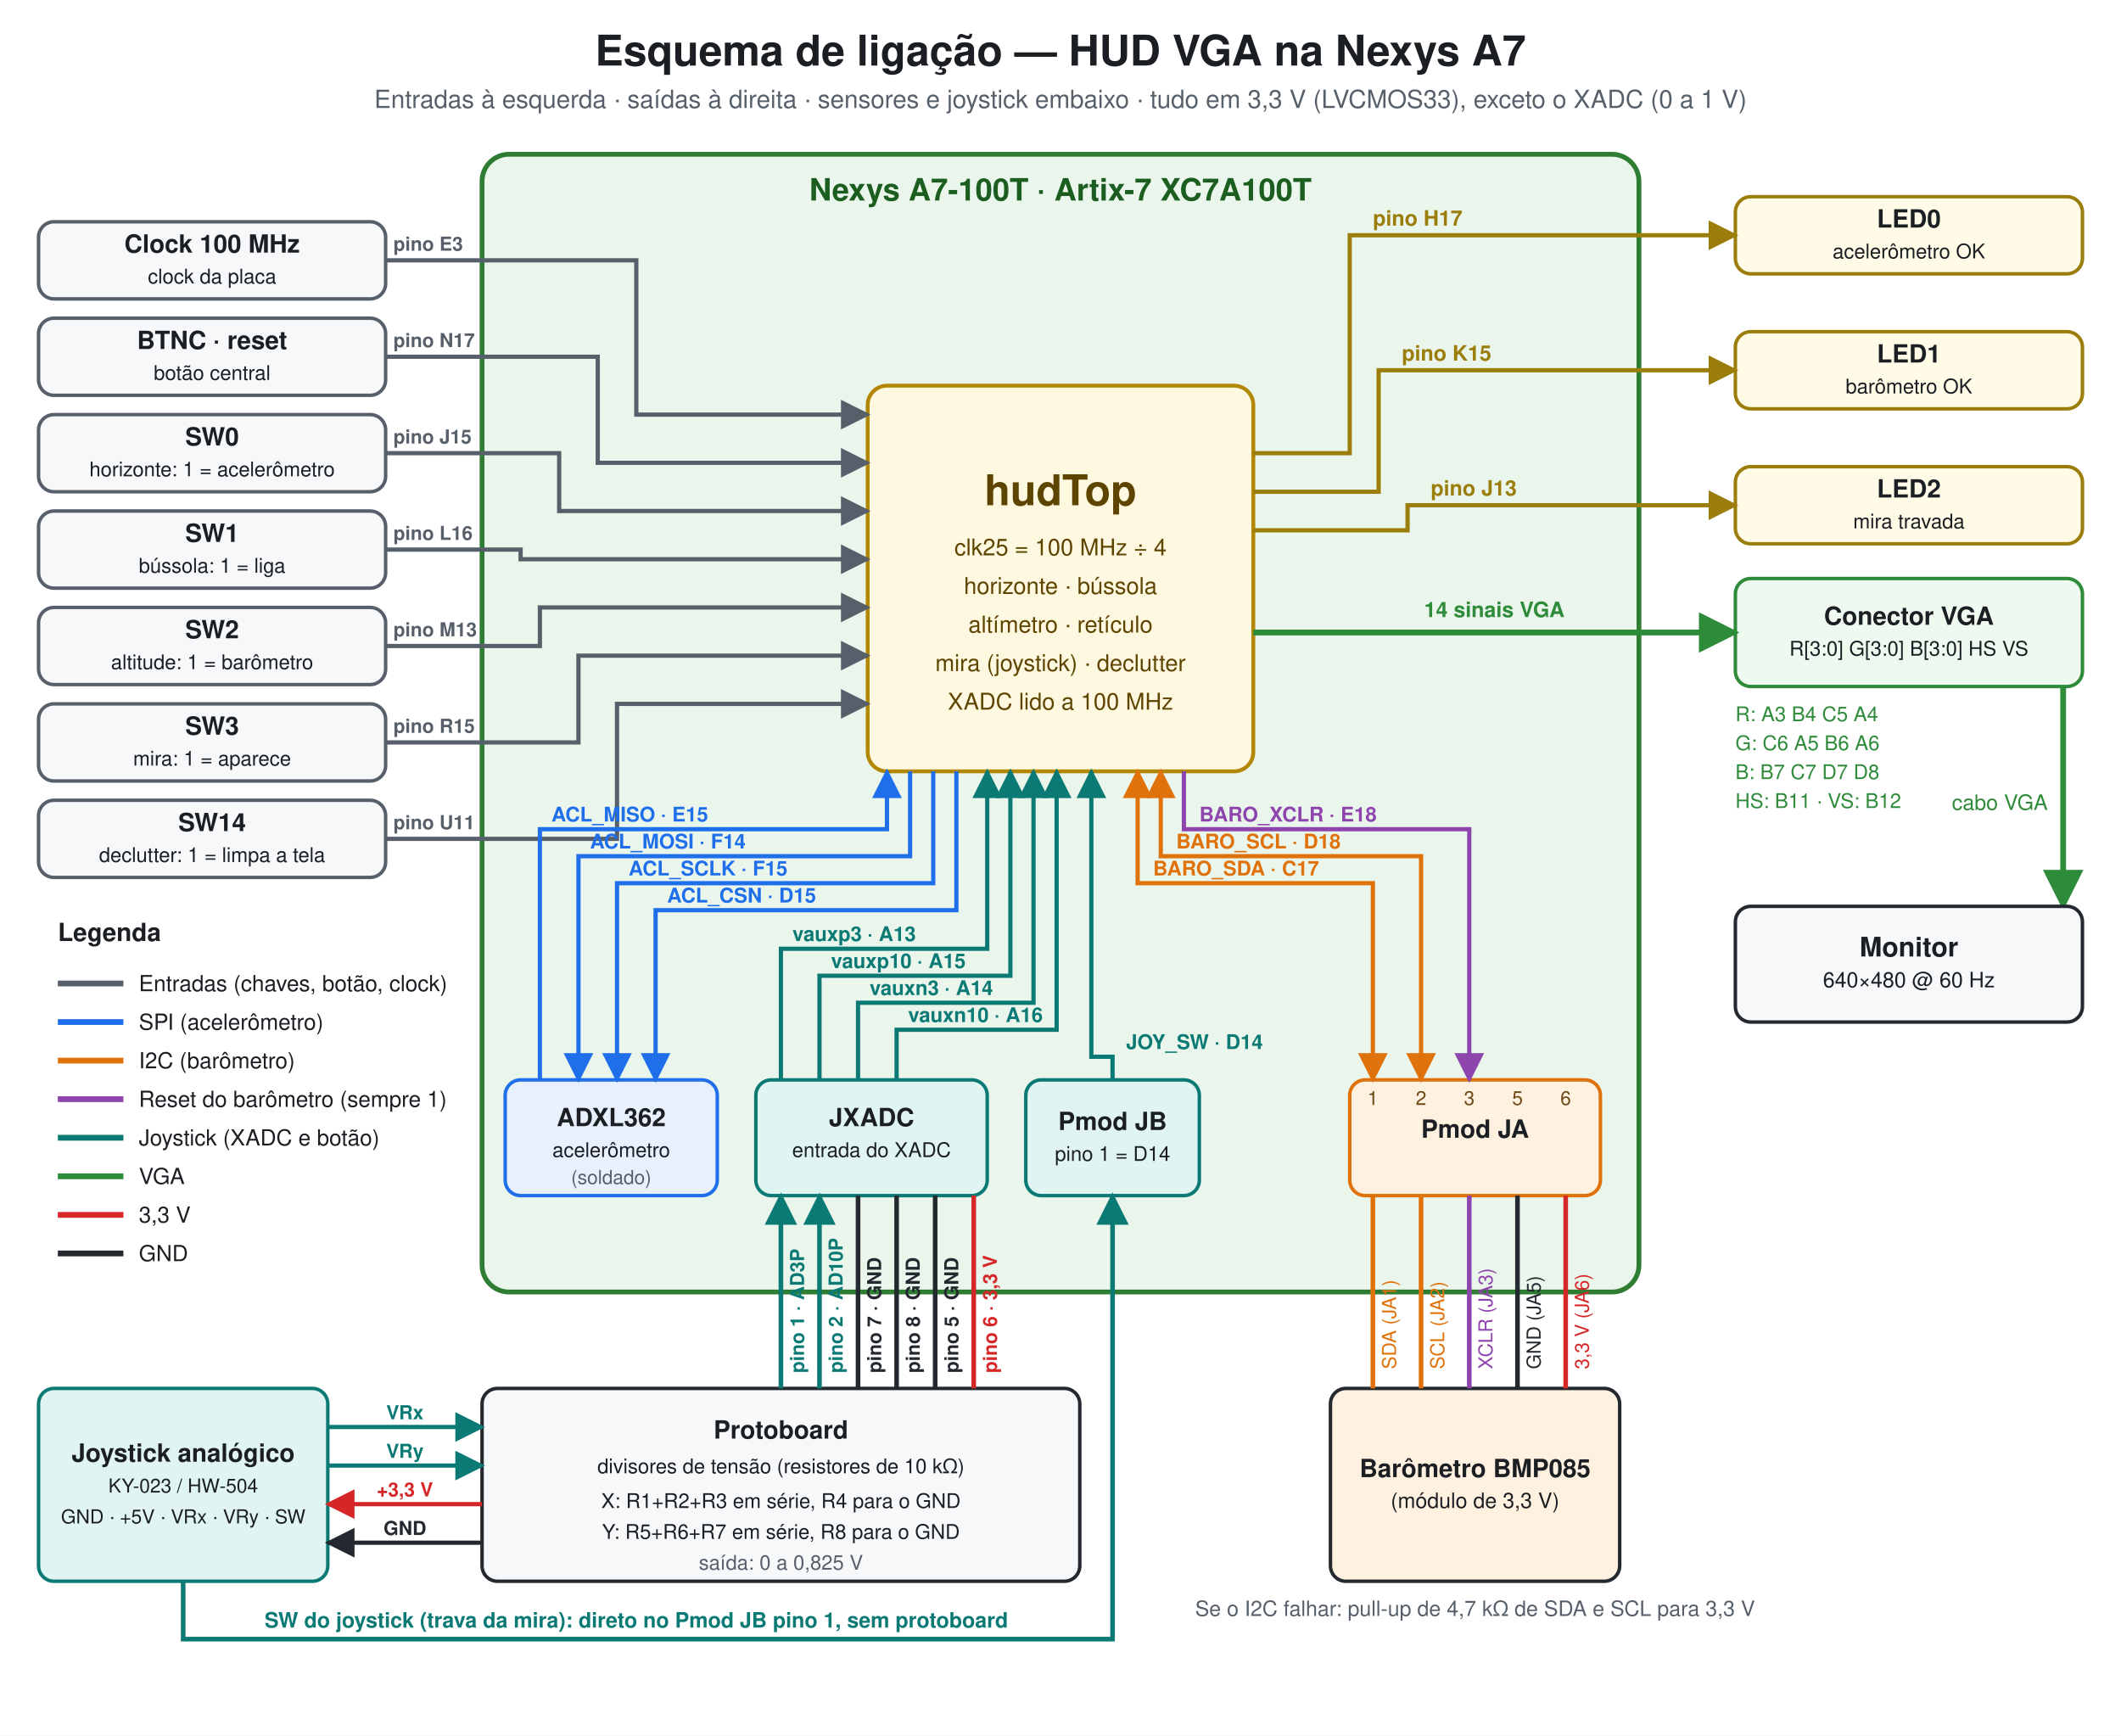
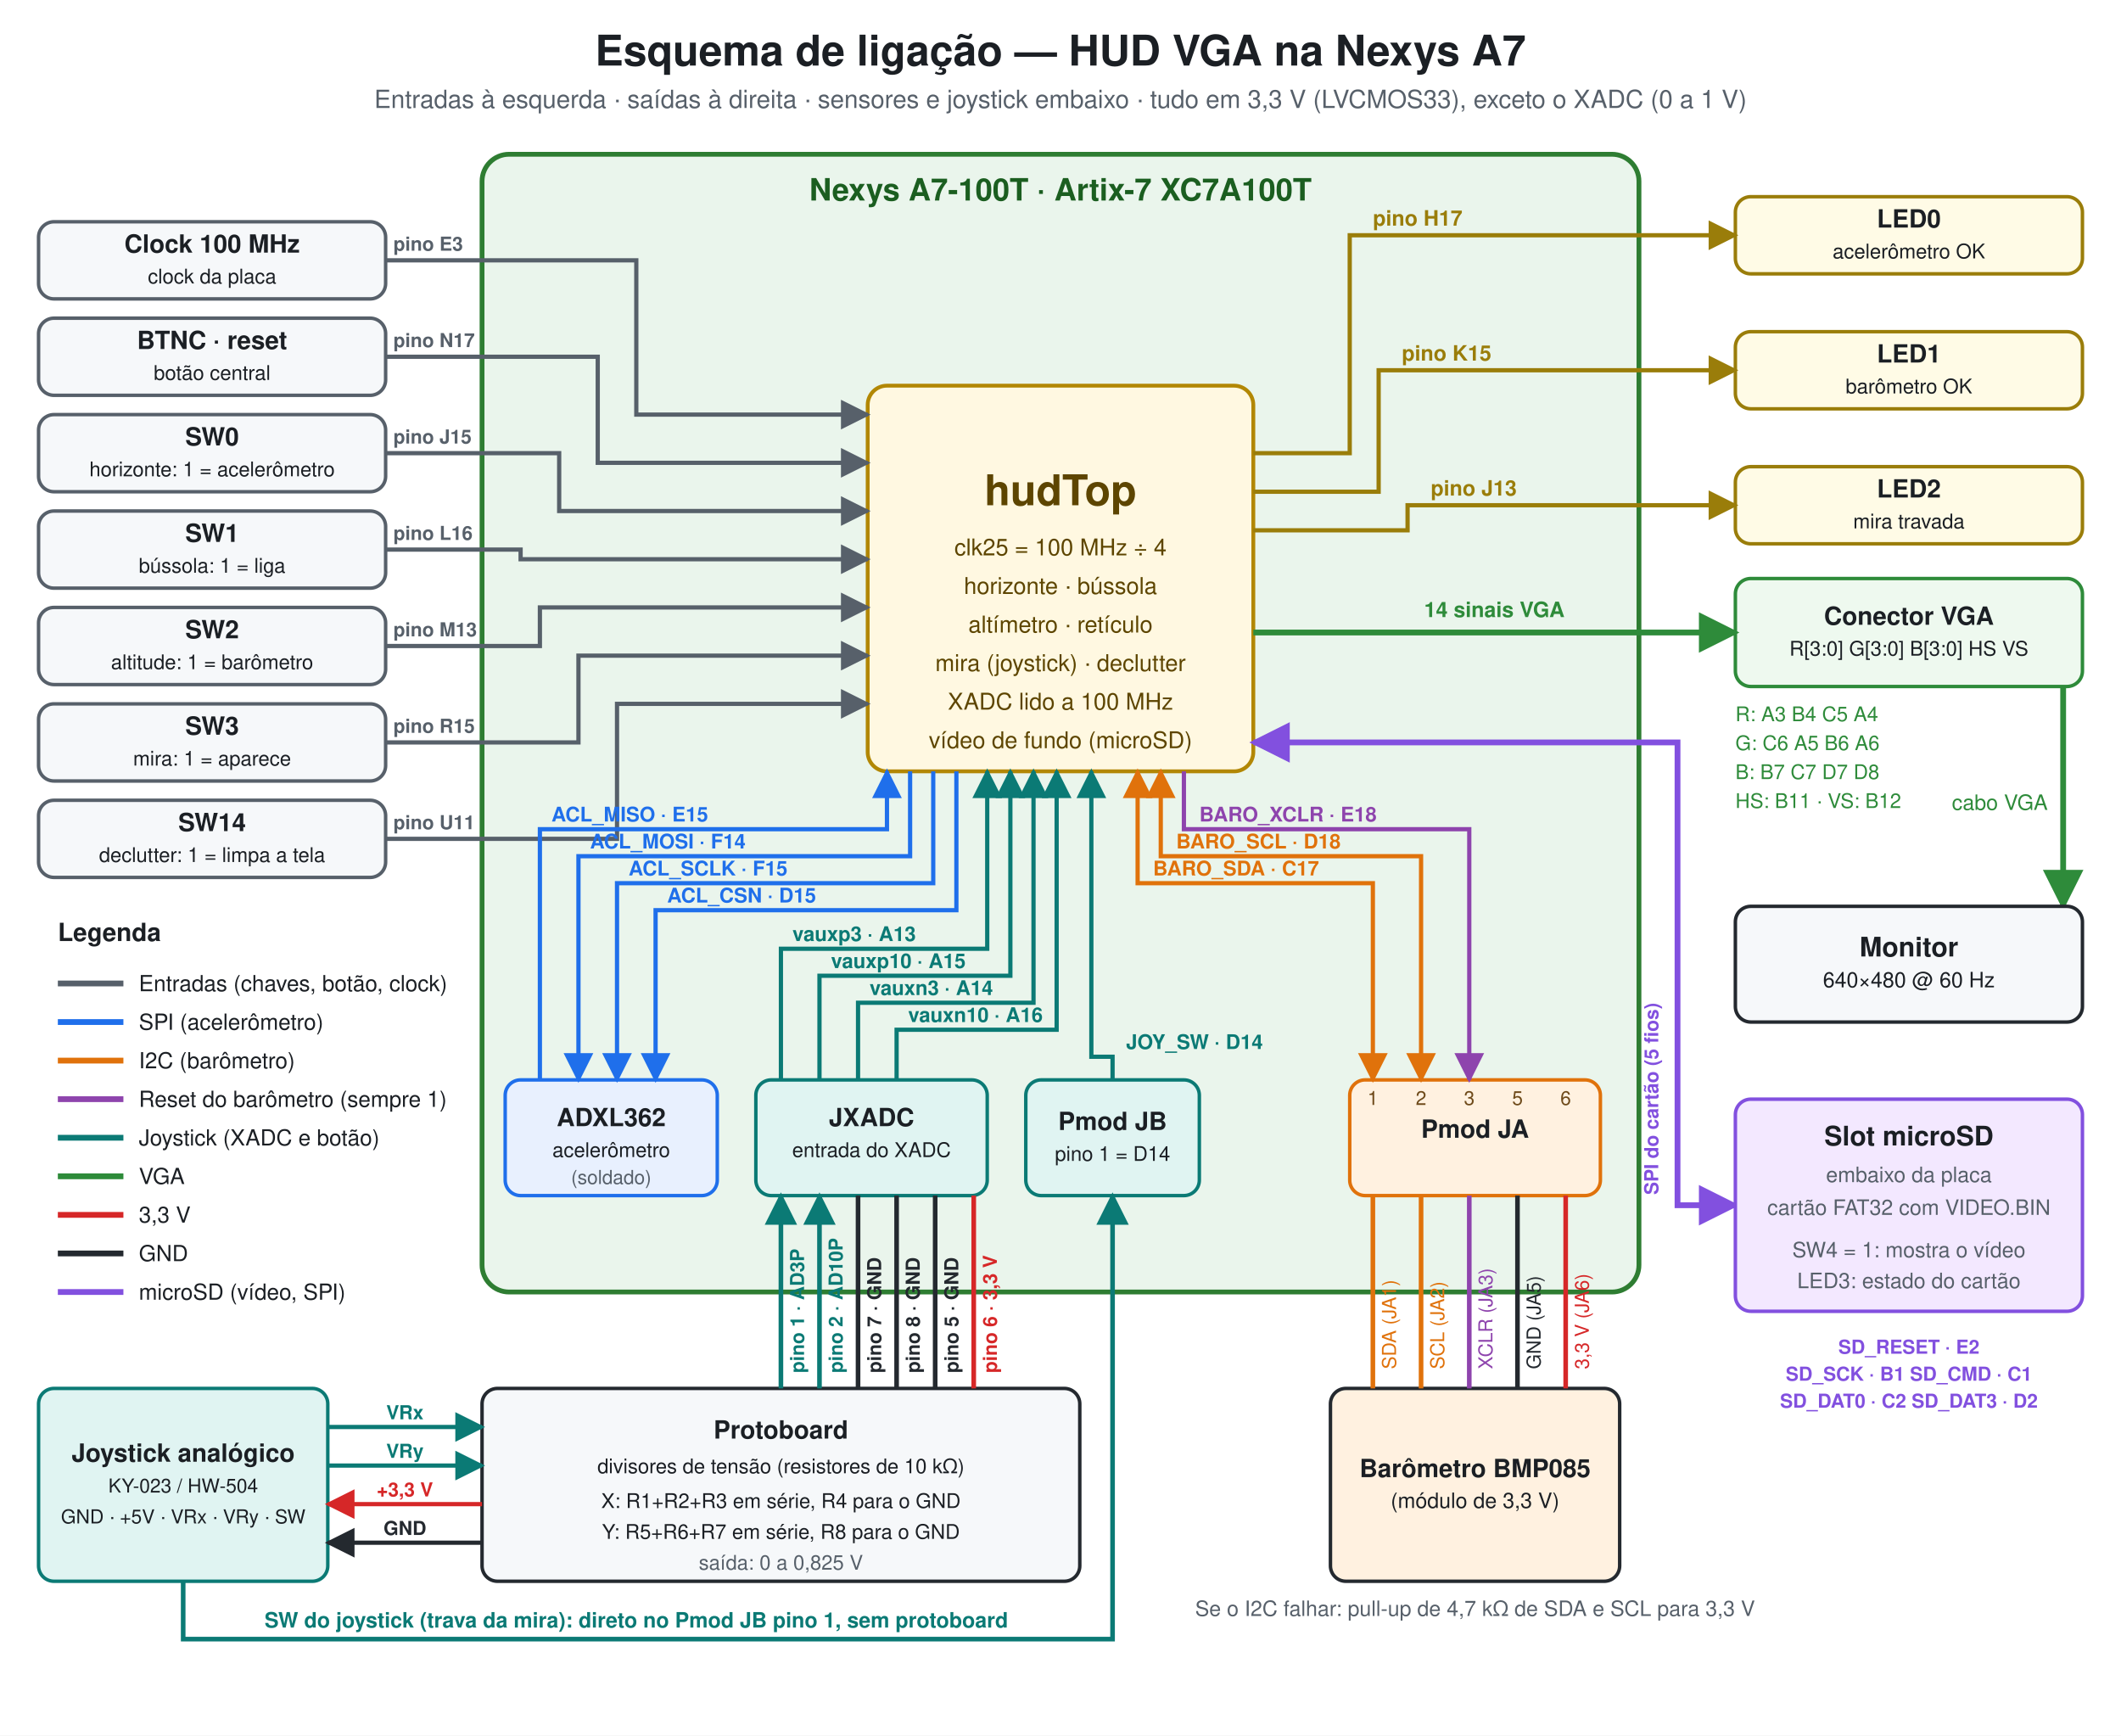
<svg xmlns="http://www.w3.org/2000/svg" viewBox="0 0 1100 900" width="1100" height="900" font-family="Segoe UI, Helvetica, Arial, sans-serif">
  <defs>
    <marker id="ar" viewBox="0 0 10 10" refX="9" refY="5" markerWidth="7" markerHeight="7" orient="auto-start-reverse">
      <path d="M0,0 L10,5 L0,10 z" fill="context-stroke" />
    </marker>
  </defs>
  <rect width="1100" height="900" fill="#ffffff" />
  <text x="550" y="34" text-anchor="middle" font-size="22" font-weight="700" fill="#1b1f24">Esquema de ligação — HUD VGA na Nexys A7</text>
  <text x="550" y="56" text-anchor="middle" font-size="13" font-weight="400" fill="#57606a">Entradas à esquerda · saídas à direita · sensores e joystick embaixo · tudo em 3,3 V (LVCMOS33), exceto o XADC (0 a 1 V)</text>
  <rect x="250" y="80" width="600" height="590" rx="14" fill="#eaf5ec" stroke="#2e7d32" stroke-width="2.5" />
  <text x="550" y="104" text-anchor="middle" font-size="16" font-weight="700" fill="#1b5e20">Nexys A7-100T · Artix-7 XC7A100T</text>
  <rect x="450" y="200" width="200" height="200" rx="10" fill="#fff8e1" stroke="#b28704" stroke-width="2" />
  <text x="550" y="262" text-anchor="middle" font-size="22" font-weight="700" fill="#5d4500">hudTop</text>
  <text x="550" y="288" text-anchor="middle" font-size="12" font-weight="400" fill="#5d4500">clk25 = 100 MHz ÷ 4</text>
  <text x="550" y="308" text-anchor="middle" font-size="12" font-weight="400" fill="#5d4500">horizonte · bússola</text>
  <text x="550" y="328" text-anchor="middle" font-size="12" font-weight="400" fill="#5d4500">altímetro · retículo</text>
  <text x="550" y="348" text-anchor="middle" font-size="12" font-weight="400" fill="#5d4500">mira (joystick) · declutter</text>
  <text x="550" y="368" text-anchor="middle" font-size="12" font-weight="400" fill="#5d4500">XADC lido a 100 MHz</text>
+   <text x="550" y="388" text-anchor="middle" font-size="12" font-weight="400" fill="#5d4500">vídeo de fundo (microSD)</text>
  <rect x="20" y="115" width="180" height="40" rx="8" fill="#f6f8fa" stroke="#57606a" stroke-width="1.8" />
  <text x="110.0" y="131.0" text-anchor="middle" font-size="13" font-weight="700" fill="#1b1f24">Clock 100 MHz</text>
  <text x="110.0" y="147.0" text-anchor="middle" font-size="10.5" font-weight="400" fill="#1b1f24">clock da placa</text>
  <path d="M200,135 H330 V215 H450" fill="none" stroke="#57606a" stroke-width="2.2" marker-end="url(#ar)" />
  <text x="204" y="130" text-anchor="start" font-size="10" font-weight="700" fill="#57606a">pino E3</text>
  <rect x="20" y="165" width="180" height="40" rx="8" fill="#f6f8fa" stroke="#57606a" stroke-width="1.8" />
  <text x="110.0" y="181.0" text-anchor="middle" font-size="13" font-weight="700" fill="#1b1f24">BTNC · reset</text>
  <text x="110.0" y="197.0" text-anchor="middle" font-size="10.5" font-weight="400" fill="#1b1f24">botão central</text>
  <path d="M200,185 H310 V240 H450" fill="none" stroke="#57606a" stroke-width="2.2" marker-end="url(#ar)" />
  <text x="204" y="180" text-anchor="start" font-size="10" font-weight="700" fill="#57606a">pino N17</text>
  <rect x="20" y="215" width="180" height="40" rx="8" fill="#f6f8fa" stroke="#57606a" stroke-width="1.8" />
  <text x="110.0" y="231.0" text-anchor="middle" font-size="13" font-weight="700" fill="#1b1f24">SW0</text>
  <text x="110.0" y="247.0" text-anchor="middle" font-size="10.5" font-weight="400" fill="#1b1f24">horizonte: 1 = acelerômetro</text>
  <path d="M200,235 H290 V265 H450" fill="none" stroke="#57606a" stroke-width="2.2" marker-end="url(#ar)" />
  <text x="204" y="230" text-anchor="start" font-size="10" font-weight="700" fill="#57606a">pino J15</text>
  <rect x="20" y="265" width="180" height="40" rx="8" fill="#f6f8fa" stroke="#57606a" stroke-width="1.8" />
  <text x="110.0" y="281.0" text-anchor="middle" font-size="13" font-weight="700" fill="#1b1f24">SW1</text>
  <text x="110.0" y="297.0" text-anchor="middle" font-size="10.5" font-weight="400" fill="#1b1f24">bússola: 1 = liga</text>
  <path d="M200,285 H270 V290 H450" fill="none" stroke="#57606a" stroke-width="2.2" marker-end="url(#ar)" />
  <text x="204" y="280" text-anchor="start" font-size="10" font-weight="700" fill="#57606a">pino L16</text>
  <rect x="20" y="315" width="180" height="40" rx="8" fill="#f6f8fa" stroke="#57606a" stroke-width="1.8" />
  <text x="110.0" y="331.0" text-anchor="middle" font-size="13" font-weight="700" fill="#1b1f24">SW2</text>
  <text x="110.0" y="347.0" text-anchor="middle" font-size="10.5" font-weight="400" fill="#1b1f24">altitude: 1 = barômetro</text>
  <path d="M200,335 H280 V315 H450" fill="none" stroke="#57606a" stroke-width="2.2" marker-end="url(#ar)" />
  <text x="204" y="330" text-anchor="start" font-size="10" font-weight="700" fill="#57606a">pino M13</text>
  <rect x="20" y="365" width="180" height="40" rx="8" fill="#f6f8fa" stroke="#57606a" stroke-width="1.8" />
  <text x="110.0" y="381.0" text-anchor="middle" font-size="13" font-weight="700" fill="#1b1f24">SW3</text>
  <text x="110.0" y="397.0" text-anchor="middle" font-size="10.5" font-weight="400" fill="#1b1f24">mira: 1 = aparece</text>
  <path d="M200,385 H300 V340 H450" fill="none" stroke="#57606a" stroke-width="2.2" marker-end="url(#ar)" />
  <text x="204" y="380" text-anchor="start" font-size="10" font-weight="700" fill="#57606a">pino R15</text>
  <rect x="20" y="415" width="180" height="40" rx="8" fill="#f6f8fa" stroke="#57606a" stroke-width="1.8" />
  <text x="110.0" y="431.0" text-anchor="middle" font-size="13" font-weight="700" fill="#1b1f24">SW14</text>
  <text x="110.0" y="447.0" text-anchor="middle" font-size="10.5" font-weight="400" fill="#1b1f24">declutter: 1 = limpa a tela</text>
  <path d="M200,435 H320 V365 H450" fill="none" stroke="#57606a" stroke-width="2.2" marker-end="url(#ar)" />
  <text x="204" y="430" text-anchor="start" font-size="10" font-weight="700" fill="#57606a">pino U11</text>
  <rect x="900" y="102" width="180" height="40" rx="8" fill="#fffbe6" stroke="#9a7d0a" stroke-width="1.8" />
  <text x="990.0" y="118.0" text-anchor="middle" font-size="13" font-weight="700" fill="#1b1f24">LED0</text>
  <text x="990.0" y="134.0" text-anchor="middle" font-size="10.5" font-weight="400" fill="#1b1f24">acelerômetro OK</text>
  <path d="M650,235 H700 V122 H900" fill="none" stroke="#9a7d0a" stroke-width="2.2" marker-end="url(#ar)" />
  <text x="712" y="117" text-anchor="start" font-size="11" font-weight="700" fill="#9a7d0a">pino H17</text>
  <rect x="900" y="172" width="180" height="40" rx="8" fill="#fffbe6" stroke="#9a7d0a" stroke-width="1.8" />
  <text x="990.0" y="188.0" text-anchor="middle" font-size="13" font-weight="700" fill="#1b1f24">LED1</text>
  <text x="990.0" y="204.0" text-anchor="middle" font-size="10.5" font-weight="400" fill="#1b1f24">barômetro OK</text>
  <path d="M650,255 H715 V192 H900" fill="none" stroke="#9a7d0a" stroke-width="2.2" marker-end="url(#ar)" />
  <text x="727" y="187" text-anchor="start" font-size="11" font-weight="700" fill="#9a7d0a">pino K15</text>
  <rect x="900" y="242" width="180" height="40" rx="8" fill="#fffbe6" stroke="#9a7d0a" stroke-width="1.8" />
  <text x="990.0" y="258.0" text-anchor="middle" font-size="13" font-weight="700" fill="#1b1f24">LED2</text>
  <text x="990.0" y="274.0" text-anchor="middle" font-size="10.5" font-weight="400" fill="#1b1f24">mira travada</text>
  <path d="M650,275 H730 V262 H900" fill="none" stroke="#9a7d0a" stroke-width="2.2" marker-end="url(#ar)" />
  <text x="742" y="257" text-anchor="start" font-size="11" font-weight="700" fill="#9a7d0a">pino J13</text>
  <rect x="900" y="300" width="180" height="56" rx="8" fill="#eef9ef" stroke="#2e8b3a" stroke-width="1.8" />
  <text x="990.0" y="324.0" text-anchor="middle" font-size="13" font-weight="700" fill="#1b1f24">Conector VGA</text>
  <text x="990.0" y="340.0" text-anchor="middle" font-size="10.5" font-weight="400" fill="#1b1f24">R[3:0] G[3:0] B[3:0] HS VS</text>
  <path d="M650,328 H900" fill="none" stroke="#2e8b3a" stroke-width="3" marker-end="url(#ar)" />
  <text x="775" y="320" text-anchor="middle" font-size="11" font-weight="700" fill="#2e8b3a">14 sinais VGA</text>
  <text x="900" y="374" text-anchor="start" font-size="10.5" font-weight="400" fill="#2e8b3a">R: A3 B4 C5 A4</text>
  <text x="900" y="389" text-anchor="start" font-size="10.5" font-weight="400" fill="#2e8b3a">G: C6 A5 B6 A6</text>
  <text x="900" y="404" text-anchor="start" font-size="10.5" font-weight="400" fill="#2e8b3a">B: B7 C7 D7 D8</text>
  <text x="900" y="419" text-anchor="start" font-size="10.5" font-weight="400" fill="#2e8b3a">HS: B11 · VS: B12</text>
  <path d="M1070,356 V470" fill="none" stroke="#2e8b3a" stroke-width="3" marker-end="url(#ar)" />
  <text x="1062" y="420" text-anchor="end" font-size="11" font-weight="400" fill="#2e8b3a">cabo VGA</text>
  <rect x="900" y="470" width="180" height="60" rx="8" fill="#f6f8fa" stroke="#24292f" stroke-width="1.8" />
  <text x="990.0" y="496.0" text-anchor="middle" font-size="14" font-weight="700" fill="#1b1f24">Monitor</text>
  <text x="990.0" y="512.0" text-anchor="middle" font-size="11" font-weight="400" fill="#1b1f24">640×480 @ 60 Hz</text>
  <rect x="262" y="560" width="110" height="60" rx="8" fill="#e8f0fe" stroke="#1f6feb" stroke-width="1.8" />
  <text x="317" y="584" text-anchor="middle" font-size="13" font-weight="700" fill="#1b1f24">ADXL362</text>
  <text x="317" y="600" text-anchor="middle" font-size="10.5" font-weight="400" fill="#1b1f24">acelerômetro</text>
  <text x="317" y="614" text-anchor="middle" font-size="10" font-weight="400" fill="#57606a">(soldado)</text>
  <path d="M280,560 V430 H460 V400" fill="none" stroke="#1f6feb" stroke-width="2.2" marker-end="url(#ar)" />
  <text x="286" y="426" text-anchor="start" font-size="10.5" font-weight="700" fill="#1f6feb">ACL_MISO · E15</text>
  <path d="M300,560 V444 H472 V400" fill="none" stroke="#1f6feb" stroke-width="2.2" marker-start="url(#ar)" />
  <text x="306" y="440" text-anchor="start" font-size="10.5" font-weight="700" fill="#1f6feb">ACL_MOSI · F14</text>
  <path d="M320,560 V458 H484 V400" fill="none" stroke="#1f6feb" stroke-width="2.2" marker-start="url(#ar)" />
  <text x="326" y="454" text-anchor="start" font-size="10.5" font-weight="700" fill="#1f6feb">ACL_SCLK · F15</text>
  <path d="M340,560 V472 H496 V400" fill="none" stroke="#1f6feb" stroke-width="2.2" marker-start="url(#ar)" />
  <text x="346" y="468" text-anchor="start" font-size="10.5" font-weight="700" fill="#1f6feb">ACL_CSN · D15</text>
  <rect x="392" y="560" width="120" height="60" rx="8" fill="#e0f4f2" stroke="#0b7a75" stroke-width="1.8" />
  <text x="452" y="584" text-anchor="middle" font-size="13" font-weight="700" fill="#1b1f24">JXADC</text>
  <text x="452" y="600" text-anchor="middle" font-size="10.5" font-weight="400" fill="#1b1f24">entrada do XADC</text>
  <path d="M405,560 V492 H512 V400" fill="none" stroke="#0b7a75" stroke-width="2.2" marker-end="url(#ar)" />
  <text x="411" y="488" text-anchor="start" font-size="10.5" font-weight="700" fill="#0b7a75">vauxp3 · A13</text>
  <path d="M425,560 V506 H524 V400" fill="none" stroke="#0b7a75" stroke-width="2.2" marker-end="url(#ar)" />
  <text x="431" y="502" text-anchor="start" font-size="10.5" font-weight="700" fill="#0b7a75">vauxp10 · A15</text>
  <path d="M445,560 V520 H536 V400" fill="none" stroke="#0b7a75" stroke-width="2.2" marker-end="url(#ar)" />
  <text x="451" y="516" text-anchor="start" font-size="10.5" font-weight="700" fill="#0b7a75">vauxn3 · A14</text>
  <path d="M465,560 V534 H548 V400" fill="none" stroke="#0b7a75" stroke-width="2.2" marker-end="url(#ar)" />
  <text x="471" y="530" text-anchor="start" font-size="10.5" font-weight="700" fill="#0b7a75">vauxn10 · A16</text>
  <rect x="532" y="560" width="90" height="60" rx="8" fill="#e0f4f2" stroke="#0b7a75" stroke-width="1.8" />
  <text x="577" y="586" text-anchor="middle" font-size="13" font-weight="700" fill="#1b1f24">Pmod JB</text>
  <text x="577" y="602" text-anchor="middle" font-size="10.5" font-weight="400" fill="#1b1f24">pino 1 = D14</text>
  <path d="M577,560 V548 H566 V400" fill="none" stroke="#0b7a75" stroke-width="2.2" marker-end="url(#ar)" />
  <text x="584" y="544" text-anchor="start" font-size="10.5" font-weight="700" fill="#0b7a75">JOY_SW · D14</text>
  <rect x="700" y="560" width="130" height="60" rx="8" fill="#fff1e0" stroke="#e0720b" stroke-width="1.8" />
  <text x="765" y="590" text-anchor="middle" font-size="13" font-weight="700" fill="#1b1f24">Pmod JA</text>
  <text x="712" y="573" text-anchor="middle" font-size="10" font-weight="400" fill="#6e4a1a">1</text>
  <text x="737" y="573" text-anchor="middle" font-size="10" font-weight="400" fill="#6e4a1a">2</text>
  <text x="762" y="573" text-anchor="middle" font-size="10" font-weight="400" fill="#6e4a1a">3</text>
  <text x="787" y="573" text-anchor="middle" font-size="10" font-weight="400" fill="#6e4a1a">5</text>
  <text x="812" y="573" text-anchor="middle" font-size="10" font-weight="400" fill="#6e4a1a">6</text>
  <path d="M762,560 V430 H614 V400" fill="none" stroke="#8e44ad" stroke-width="2.2" marker-start="url(#ar)" />
  <text x="622" y="426" text-anchor="start" font-size="10.5" font-weight="700" fill="#8e44ad">BARO_XCLR · E18</text>
  <path d="M737,560 V444 H602 V400" fill="none" stroke="#e0720b" stroke-width="2.2" marker-end="url(#ar)" marker-start="url(#ar)" />
  <text x="610" y="440" text-anchor="start" font-size="10.5" font-weight="700" fill="#e0720b">BARO_SCL · D18</text>
  <path d="M712,560 V458 H590 V400" fill="none" stroke="#e0720b" stroke-width="2.2" marker-end="url(#ar)" marker-start="url(#ar)" />
  <text x="598" y="454" text-anchor="start" font-size="10.5" font-weight="700" fill="#e0720b">BARO_SDA · C17</text>
  <rect x="20" y="720" width="150" height="100" rx="8" fill="#e0f4f2" stroke="#0b7a75" stroke-width="1.8" />
  <text x="95.0" y="758.0" text-anchor="middle" font-size="13" font-weight="700" fill="#1b1f24">Joystick analógico</text>
  <text x="95.0" y="774.0" text-anchor="middle" font-size="10" font-weight="400" fill="#1b1f24">KY-023 / HW-504</text>
  <text x="95.0" y="790.0" text-anchor="middle" font-size="10" font-weight="400" fill="#1b1f24">GND · +5V · VRx · VRy · SW</text>
  <rect x="250" y="720" width="310" height="100" rx="8" fill="#f6f8fa" stroke="#24292f" stroke-width="1.8" />
  <text x="405" y="746" text-anchor="middle" font-size="13" font-weight="700" fill="#1b1f24">Protoboard</text>
  <text x="405" y="764" text-anchor="middle" font-size="10.5" font-weight="400" fill="#1b1f24">divisores de tensão (resistores de 10 kΩ)</text>
  <text x="405" y="782" text-anchor="middle" font-size="10.5" font-weight="400" fill="#1b1f24">X: R1+R2+R3 em série, R4 para o GND</text>
  <text x="405" y="798" text-anchor="middle" font-size="10.5" font-weight="400" fill="#1b1f24">Y: R5+R6+R7 em série, R8 para o GND</text>
  <text x="405" y="814" text-anchor="middle" font-size="10.5" font-weight="400" fill="#57606a">saída: 0 a 0,825 V</text>
  <path d="M405,720 V620" fill="none" stroke="#0b7a75" stroke-width="2.4" marker-end="url(#ar)" />
  <text transform="translate(417,712) rotate(-90)" font-size="10" font-weight="700" fill="#0b7a75">pino 1 · AD3P</text>
  <path d="M425,720 V620" fill="none" stroke="#0b7a75" stroke-width="2.4" marker-end="url(#ar)" />
  <text transform="translate(437,712) rotate(-90)" font-size="10" font-weight="700" fill="#0b7a75">pino 2 · AD10P</text>
  <path d="M445,720 V620" fill="none" stroke="#24292f" stroke-width="2.4" />
  <text transform="translate(457,712) rotate(-90)" font-size="10" font-weight="700" fill="#24292f">pino 7 · GND</text>
  <path d="M465,720 V620" fill="none" stroke="#24292f" stroke-width="2.4" />
  <text transform="translate(477,712) rotate(-90)" font-size="10" font-weight="700" fill="#24292f">pino 8 · GND</text>
  <path d="M485,720 V620" fill="none" stroke="#24292f" stroke-width="2.4" />
  <text transform="translate(497,712) rotate(-90)" font-size="10" font-weight="700" fill="#24292f">pino 5 · GND</text>
  <path d="M505,720 V620" fill="none" stroke="#d62728" stroke-width="2.4" />
  <text transform="translate(517,712) rotate(-90)" font-size="10" font-weight="700" fill="#d62728">pino 6 · 3,3 V</text>
  <path d="M170,740 H250" fill="none" stroke="#0b7a75" stroke-width="2.2" marker-end="url(#ar)" />
  <text x="210" y="736" text-anchor="middle" font-size="10" font-weight="700" fill="#0b7a75">VRx</text>
  <path d="M170,760 H250" fill="none" stroke="#0b7a75" stroke-width="2.2" marker-end="url(#ar)" />
  <text x="210" y="756" text-anchor="middle" font-size="10" font-weight="700" fill="#0b7a75">VRy</text>
  <path d="M250,780 H170" fill="none" stroke="#d62728" stroke-width="2.2" marker-end="url(#ar)" />
  <text x="210" y="776" text-anchor="middle" font-size="10" font-weight="700" fill="#d62728">+3,3 V</text>
  <path d="M250,800 H170" fill="none" stroke="#24292f" stroke-width="2.2" marker-end="url(#ar)" />
  <text x="210" y="796" text-anchor="middle" font-size="10" font-weight="700" fill="#24292f">GND</text>
  <path d="M95,820 V850 H577 V620" fill="none" stroke="#0b7a75" stroke-width="2.4" marker-end="url(#ar)" />
  <text x="330" y="844" text-anchor="middle" font-size="11" font-weight="700" fill="#0b7a75">SW do joystick (trava da mira): direto no Pmod JB pino 1, sem protoboard</text>
  <rect x="690" y="720" width="150" height="100" rx="8" fill="#fff1e0" stroke="#24292f" stroke-width="1.8" />
  <text x="765.0" y="766.0" text-anchor="middle" font-size="13" font-weight="700" fill="#1b1f24">Barômetro BMP085</text>
  <text x="765.0" y="782.0" text-anchor="middle" font-size="11" font-weight="400" fill="#1b1f24">(módulo de 3,3 V)</text>
  <path d="M712,620 V720" fill="none" stroke="#e0720b" stroke-width="2.4" />
  <text transform="translate(724,710) rotate(-90)" font-size="10" fill="#e0720b">SDA (JA1)</text>
  <path d="M737,620 V720" fill="none" stroke="#e0720b" stroke-width="2.4" />
  <text transform="translate(749,710) rotate(-90)" font-size="10" fill="#e0720b">SCL (JA2)</text>
  <path d="M762,620 V720" fill="none" stroke="#8e44ad" stroke-width="2.4" />
  <text transform="translate(774,710) rotate(-90)" font-size="10" fill="#8e44ad">XCLR (JA3)</text>
  <path d="M787,620 V720" fill="none" stroke="#24292f" stroke-width="2.4" />
  <text transform="translate(799,710) rotate(-90)" font-size="10" fill="#24292f">GND (JA5)</text>
  <path d="M812,620 V720" fill="none" stroke="#d62728" stroke-width="2.4" />
  <text transform="translate(824,710) rotate(-90)" font-size="10" fill="#d62728">3,3 V (JA6)</text>
  <text x="765" y="838" text-anchor="middle" font-size="11" font-weight="400" fill="#57606a">Se o I2C falhar: pull-up de 4,7 kΩ de SDA e SCL para 3,3 V</text>
  <text x="30" y="488" text-anchor="start" font-size="13" font-weight="700" fill="#1b1f24">Legenda</text>
  <line x1="30" y1="510" x2="64" y2="510" stroke="#57606a" stroke-width="3" />
  <text x="72" y="514" text-anchor="start" font-size="11.5" font-weight="400" fill="#1b1f24">Entradas (chaves, botão, clock)</text>
  <line x1="30" y1="530" x2="64" y2="530" stroke="#1f6feb" stroke-width="3" />
  <text x="72" y="534" text-anchor="start" font-size="11.5" font-weight="400" fill="#1b1f24">SPI (acelerômetro)</text>
  <line x1="30" y1="550" x2="64" y2="550" stroke="#e0720b" stroke-width="3" />
  <text x="72" y="554" text-anchor="start" font-size="11.5" font-weight="400" fill="#1b1f24">I2C (barômetro)</text>
  <line x1="30" y1="570" x2="64" y2="570" stroke="#8e44ad" stroke-width="3" />
  <text x="72" y="574" text-anchor="start" font-size="11.5" font-weight="400" fill="#1b1f24">Reset do barômetro (sempre 1)</text>
  <line x1="30" y1="590" x2="64" y2="590" stroke="#0b7a75" stroke-width="3" />
  <text x="72" y="594" text-anchor="start" font-size="11.5" font-weight="400" fill="#1b1f24">Joystick (XADC e botão)</text>
  <line x1="30" y1="610" x2="64" y2="610" stroke="#2e8b3a" stroke-width="3" />
  <text x="72" y="614" text-anchor="start" font-size="11.5" font-weight="400" fill="#1b1f24">VGA</text>
  <line x1="30" y1="630" x2="64" y2="630" stroke="#d62728" stroke-width="3" />
  <text x="72" y="634" text-anchor="start" font-size="11.5" font-weight="400" fill="#1b1f24">3,3 V</text>
  <line x1="30" y1="650" x2="64" y2="650" stroke="#24292f" stroke-width="3" />
  <text x="72" y="654" text-anchor="start" font-size="11.5" font-weight="400" fill="#1b1f24">GND</text>
+   <path d="M650,385 H870 V625 H900" fill="none" stroke="#8250df" stroke-width="3" marker-end="url(#ar)" marker-start="url(#ar)" />
+   <text x="860" y="520" text-anchor="end" font-size="10" font-weight="700" fill="#8250df" transform="rotate(-90 860 520)">SPI do cartão (5 fios)</text>
+   <rect x="900" y="570" width="180" height="110" rx="8" fill="#f3e8ff" stroke="#8250df" stroke-width="1.8" />
+   <text x="990" y="594" text-anchor="middle" font-size="14" font-weight="700" fill="#1b1f24">Slot microSD</text>
+   <text x="990" y="613" text-anchor="middle" font-size="11" font-weight="400" fill="#57606a">embaixo da placa</text>
+   <text x="990" y="630" text-anchor="middle" font-size="11" font-weight="400" fill="#57606a">cartão FAT32 com VIDEO.BIN</text>
+   <text x="990" y="652" text-anchor="middle" font-size="11" font-weight="400" fill="#57606a">SW4 = 1: mostra o vídeo</text>
+   <text x="990" y="668" text-anchor="middle" font-size="11" font-weight="400" fill="#57606a">LED3: estado do cartão</text>
+   <text x="990" y="702" text-anchor="middle" font-size="10" font-weight="700" fill="#8250df">SD_RESET · E2</text>
+   <text x="990" y="716" text-anchor="middle" font-size="10" font-weight="700" fill="#8250df">SD_SCK · B1   SD_CMD · C1</text>
+   <text x="990" y="730" text-anchor="middle" font-size="10" font-weight="700" fill="#8250df">SD_DAT0 · C2   SD_DAT3 · D2</text>
+   <line x1="30" y1="670" x2="64" y2="670" stroke="#8250df" stroke-width="3" />
+   <text x="72" y="674" text-anchor="start" font-size="11.5" font-weight="400" fill="#1b1f24">microSD (vídeo, SPI)</text>
</svg>
